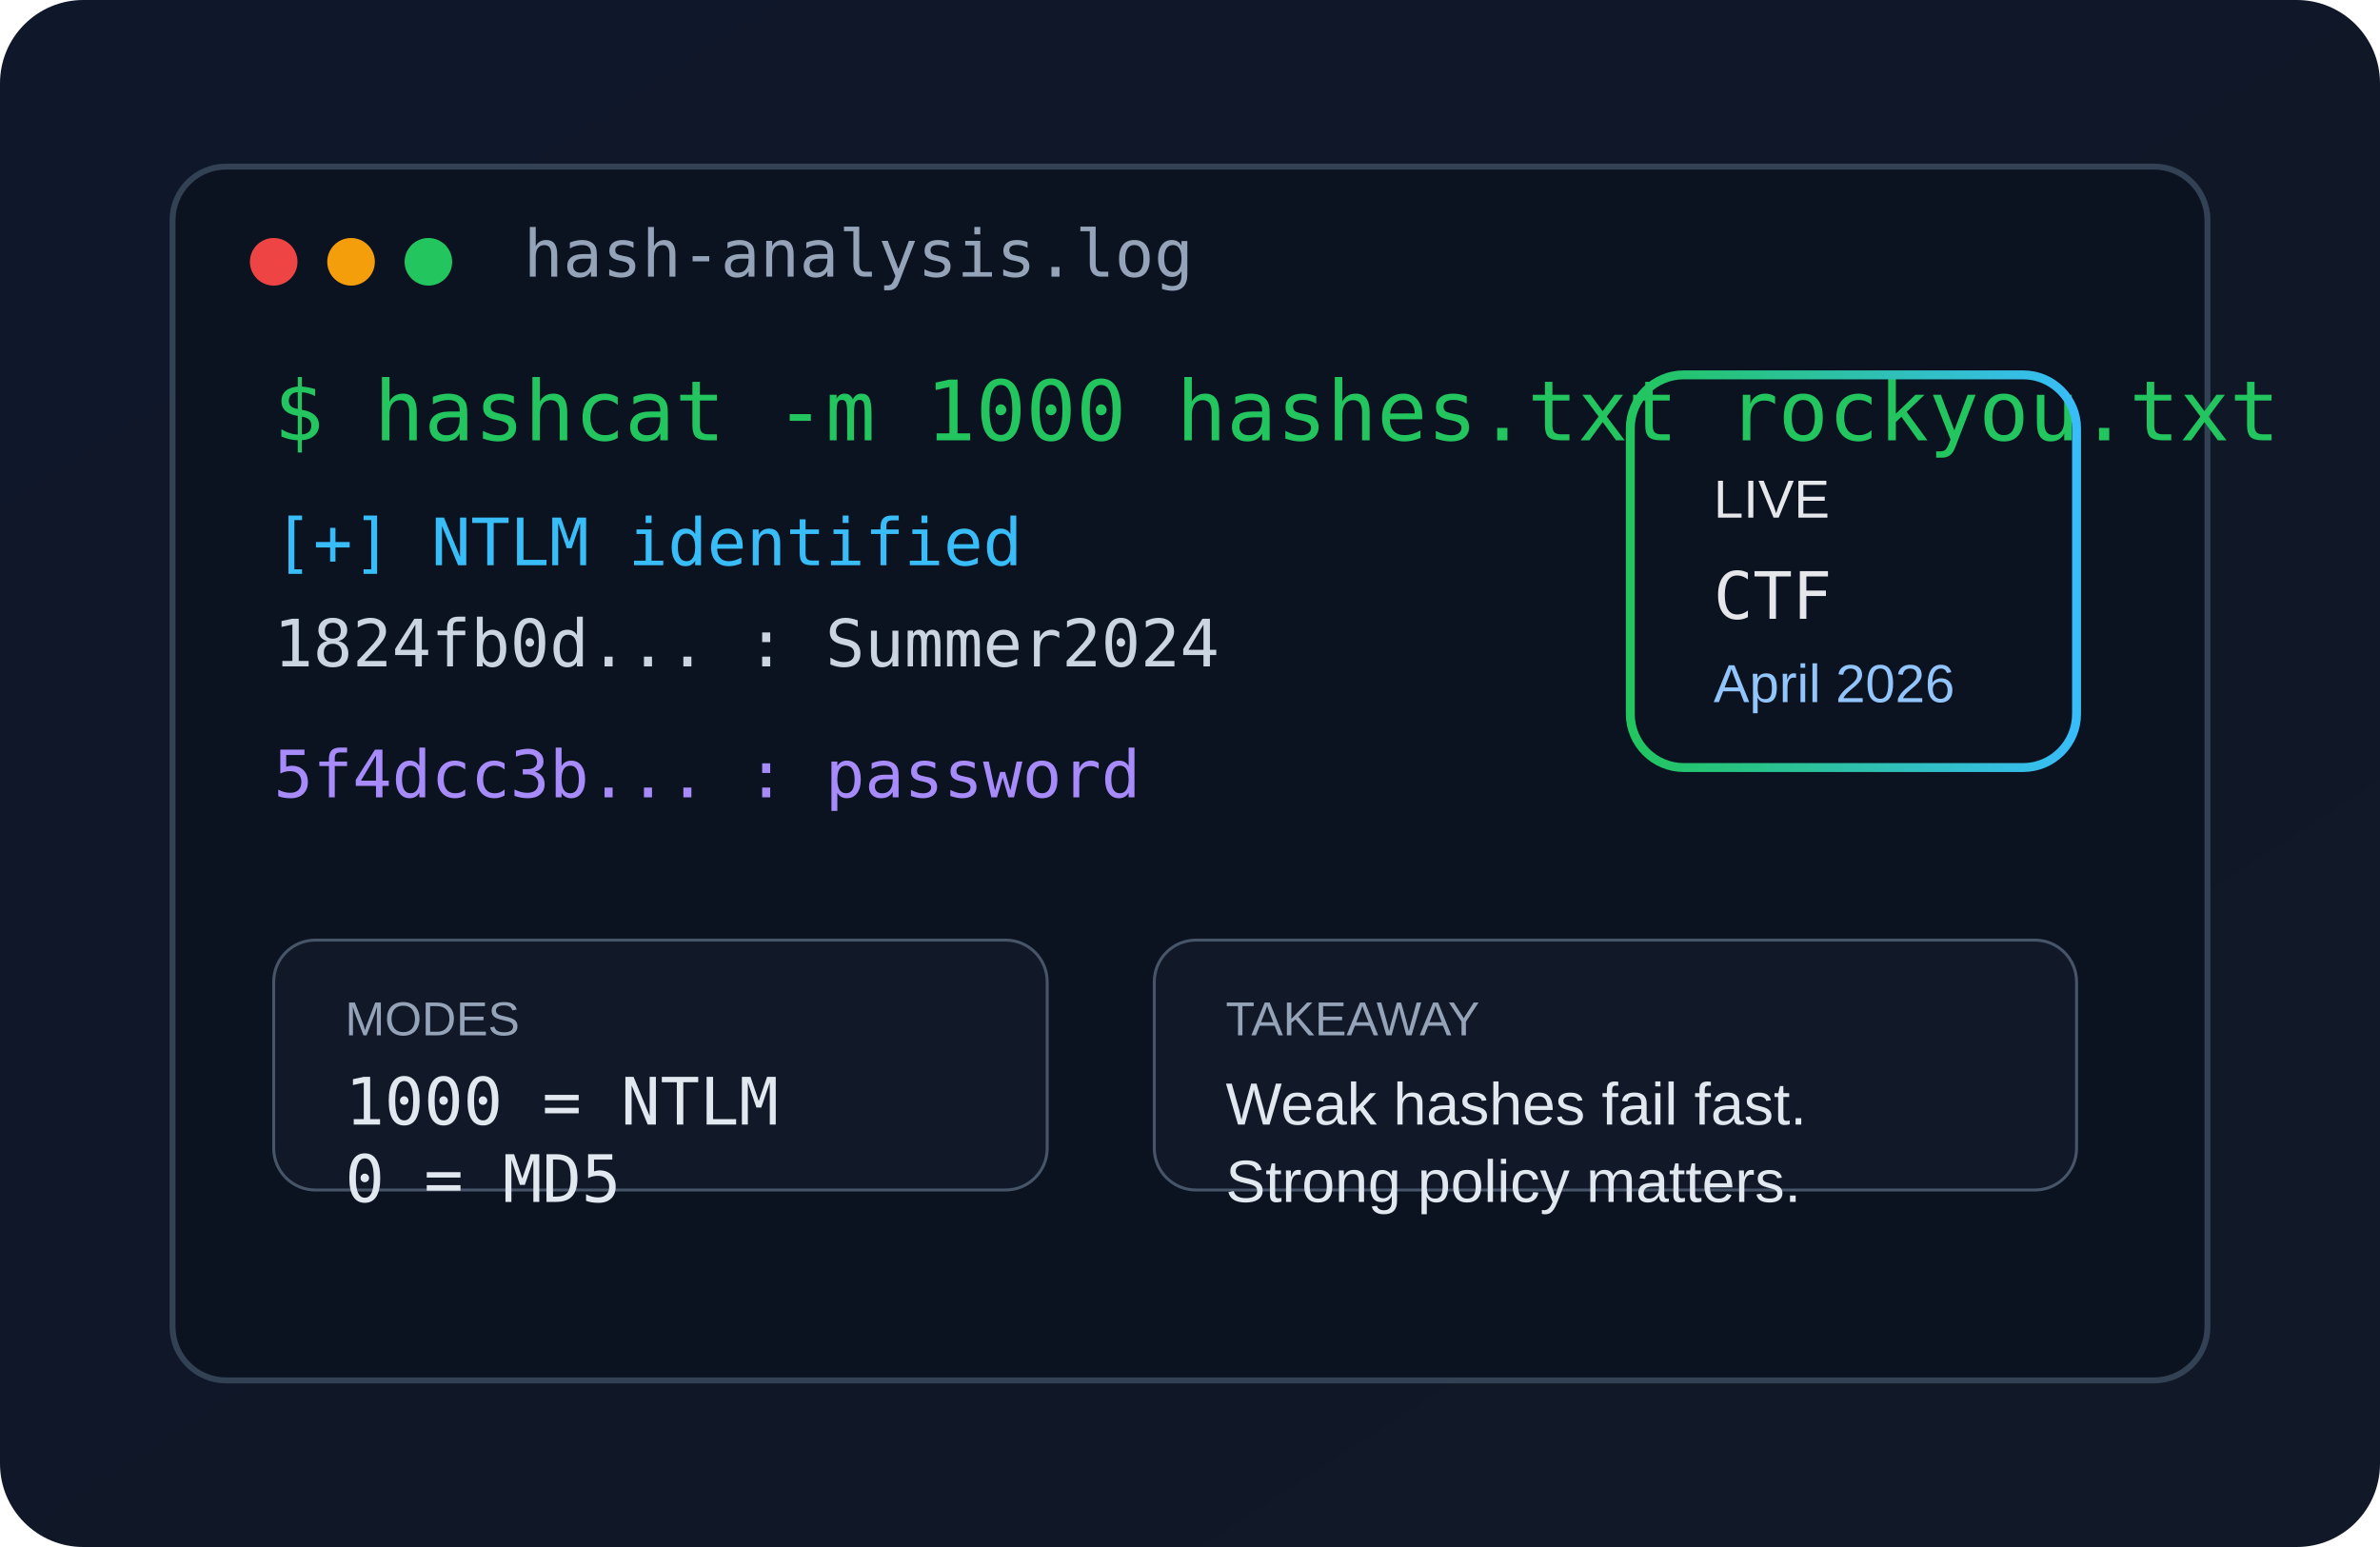
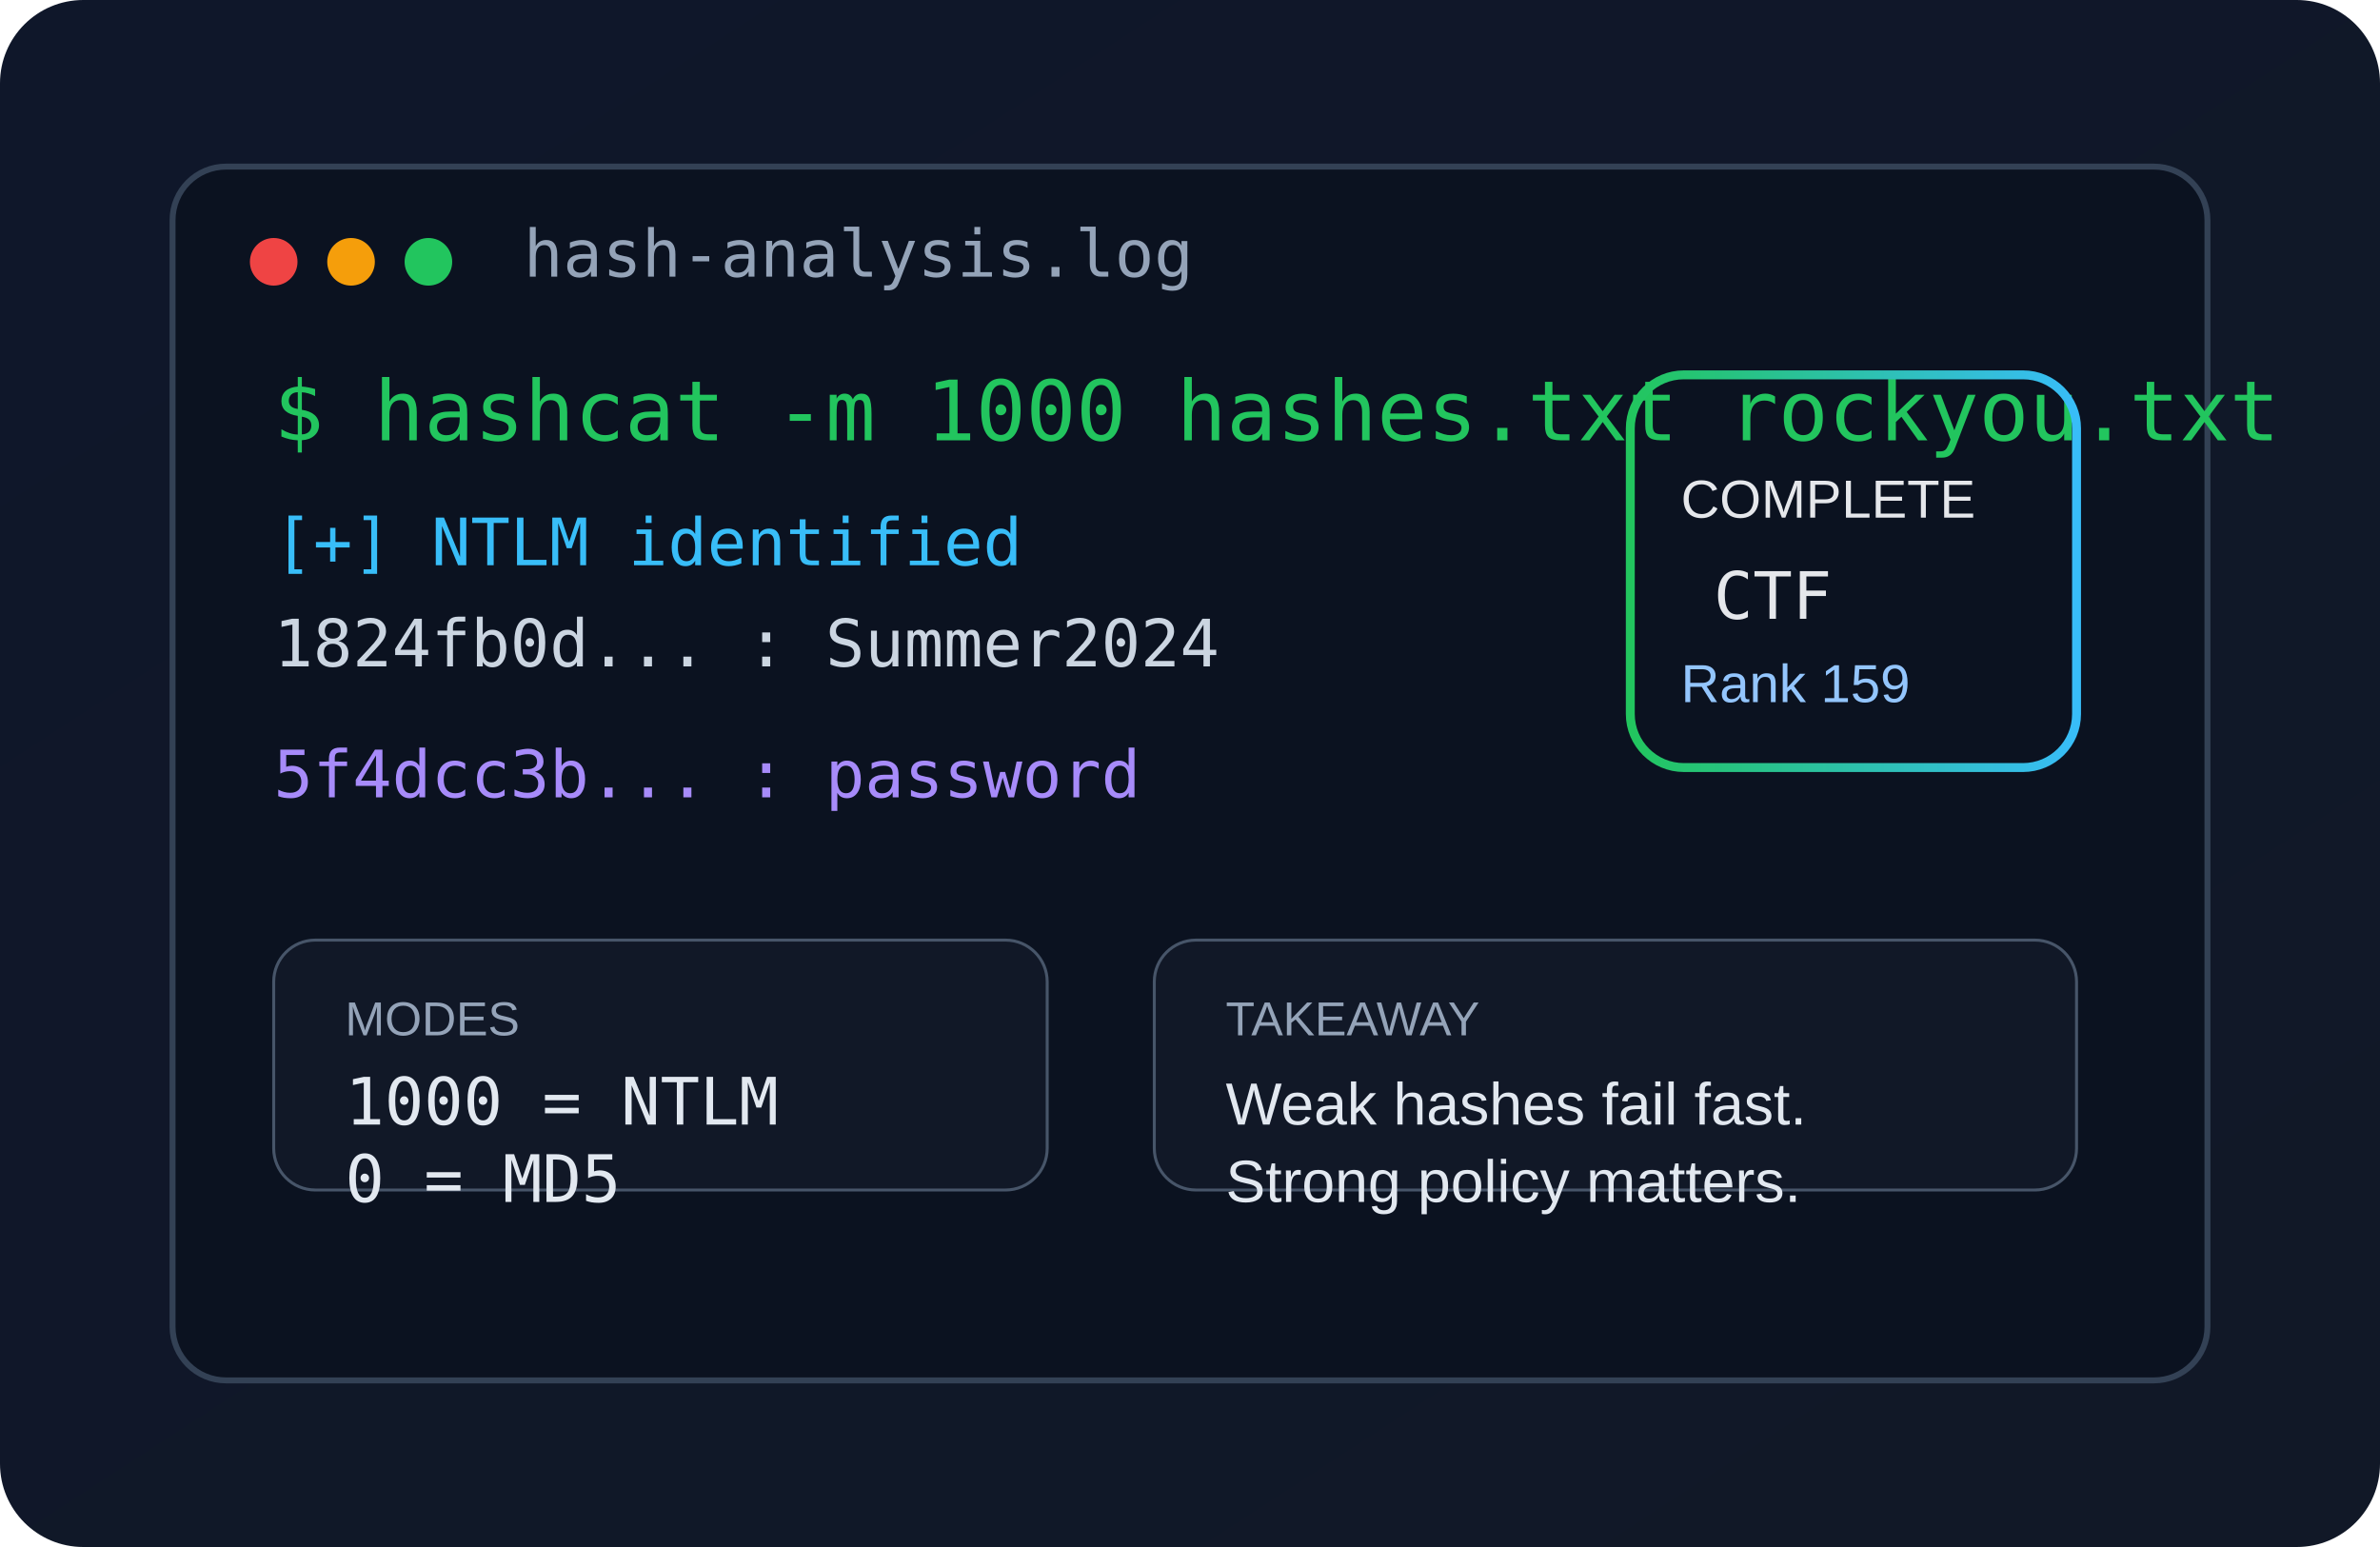
<svg xmlns="http://www.w3.org/2000/svg" viewBox="0 0 800 520" role="img" aria-labelledby="title desc">
  <defs>
    <linearGradient id="bg" x1="0" x2="1" y1="0" y2="1">
      <stop offset="0%" stop-color="#0f172a" />
      <stop offset="100%" stop-color="#111827" />
    </linearGradient>
    <linearGradient id="glow" x1="0" x2="1">
      <stop offset="0%" stop-color="#22c55e" />
      <stop offset="100%" stop-color="#38bdf8" />
    </linearGradient>
  </defs>
  <rect width="800" height="520" rx="28" fill="url(#bg)" />
  <rect x="58" y="56" width="684" height="408" rx="18" fill="#0b1220" stroke="#334155" stroke-width="2" />
  <circle cx="92" cy="88" r="8" fill="#ef4444" />
  <circle cx="118" cy="88" r="8" fill="#f59e0b" />
  <circle cx="144" cy="88" r="8" fill="#22c55e" />
  <text x="176" y="93" fill="#94a3b8" font-size="22" font-family="JetBrains Mono, monospace">hash-analysis.log</text>
  <text x="92" y="148" fill="#22c55e" font-size="28" font-family="JetBrains Mono, monospace">$ hashcat -m 1000 hashes.txt rockyou.txt</text>
  <text x="92" y="190" fill="#38bdf8" font-size="22" font-family="JetBrains Mono, monospace">[+] NTLM identified</text>
  <text x="92" y="224" fill="#cbd5e1" font-size="22" font-family="JetBrains Mono, monospace">1824fb0d... : Summer2024</text>
  <text x="92" y="268" fill="#a78bfa" font-size="22" font-family="JetBrains Mono, monospace">5f4dcc3b...  : password</text>
  <rect x="92" y="316" width="260" height="84" rx="14" fill="#111827" stroke="#475569" />
  <text x="116" y="348" fill="#94a3b8" font-size="16" font-family="DM Sans, Arial, sans-serif">MODES</text>
  <text x="116" y="378" fill="#e2e8f0" font-size="22" font-family="JetBrains Mono, monospace">1000 = NTLM</text>
  <text x="116" y="404" fill="#e2e8f0" font-size="22" font-family="JetBrains Mono, monospace">0 = MD5</text>
  <rect x="388" y="316" width="310" height="84" rx="14" fill="#111827" stroke="#475569" />
  <text x="412" y="348" fill="#94a3b8" font-size="16" font-family="DM Sans, Arial, sans-serif">TAKEAWAY</text>
  <text x="412" y="378" fill="#e2e8f0" font-size="20" font-family="DM Sans, Arial, sans-serif">Weak hashes fail fast.</text>
  <text x="412" y="404" fill="#e2e8f0" font-size="20" font-family="DM Sans, Arial, sans-serif">Strong policy matters.</text>
  <rect x="548" y="126" width="150" height="132" rx="18" fill="none" stroke="url(#glow)" stroke-width="3" />
-   <text x="576" y="174" fill="#e5e7eb" font-size="18" font-family="DM Sans, Arial, sans-serif">LIVE</text>
+   <text x="565" y="174" fill="#e5e7eb" font-size="18" font-family="DM Sans, Arial, sans-serif">COMPLETE</text>
  <text x="576" y="208" fill="#e5e7eb" font-size="22" font-family="JetBrains Mono, monospace">CTF</text>
-   <text x="576" y="236" fill="#93c5fd" font-size="18" font-family="DM Sans, Arial, sans-serif">April 2026</text>
+   <text x="565" y="236" fill="#93c5fd" font-size="18" font-family="DM Sans, Arial, sans-serif">Rank 159</text>
</svg>
